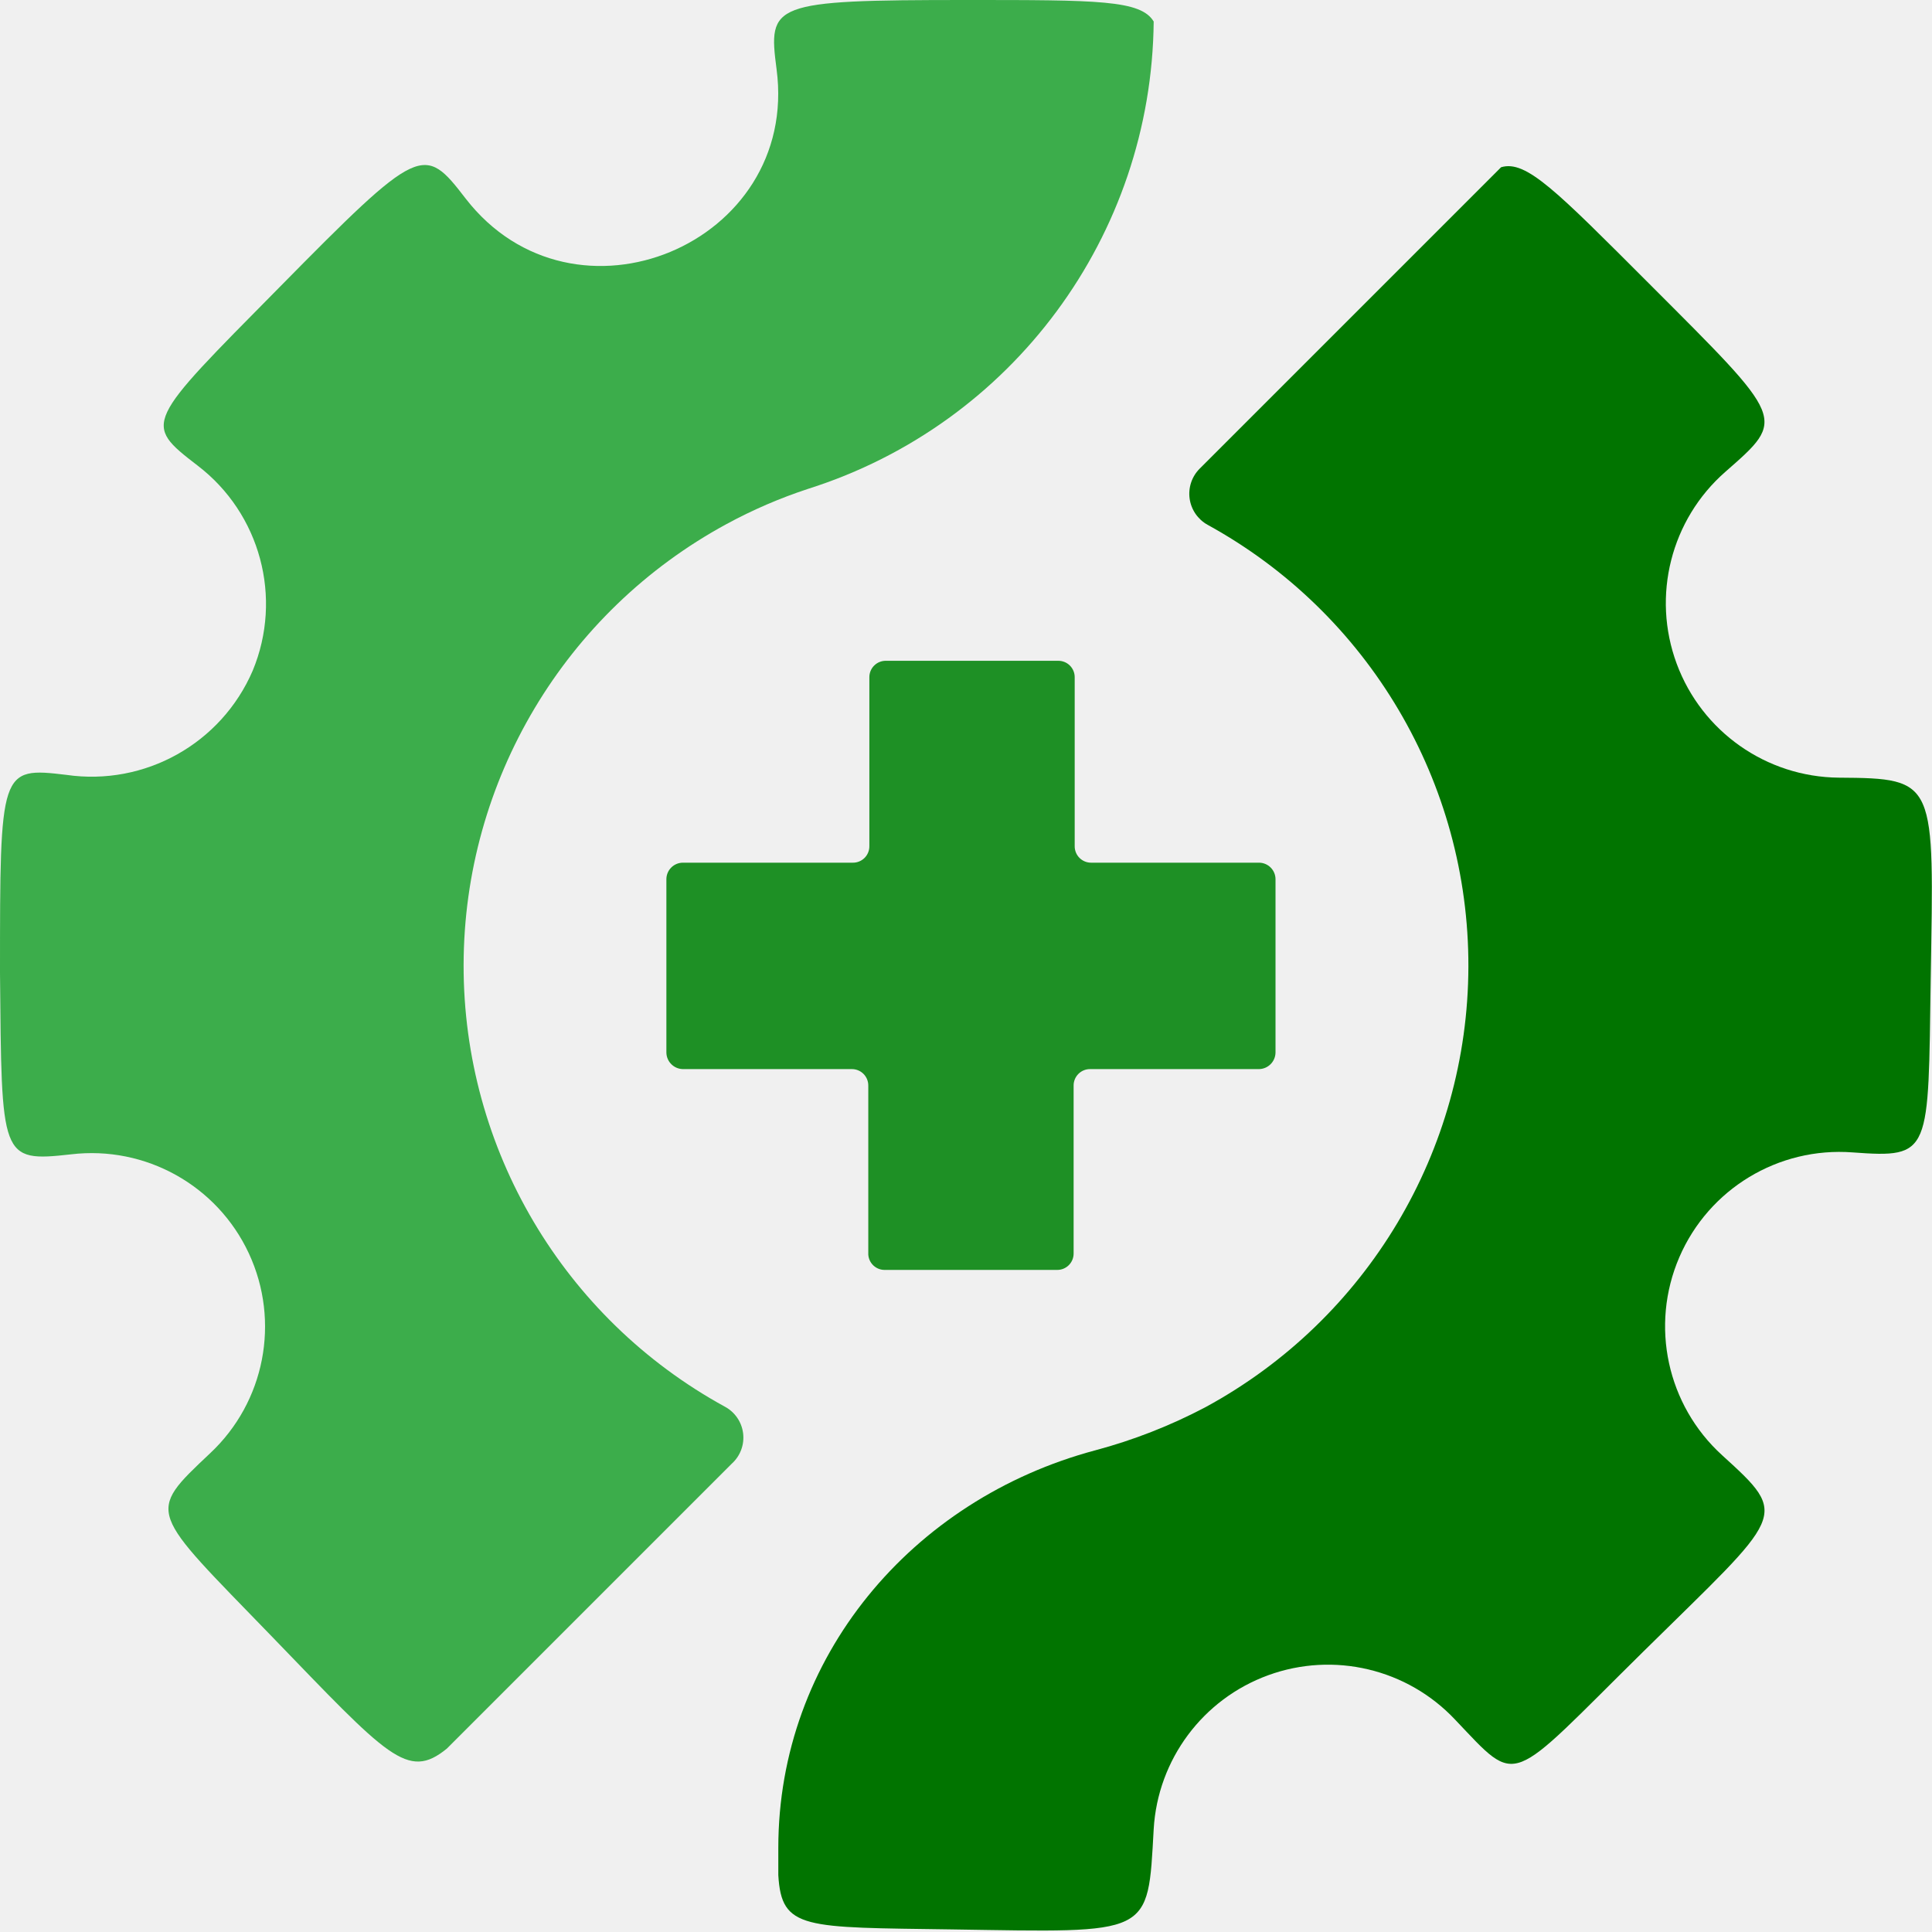
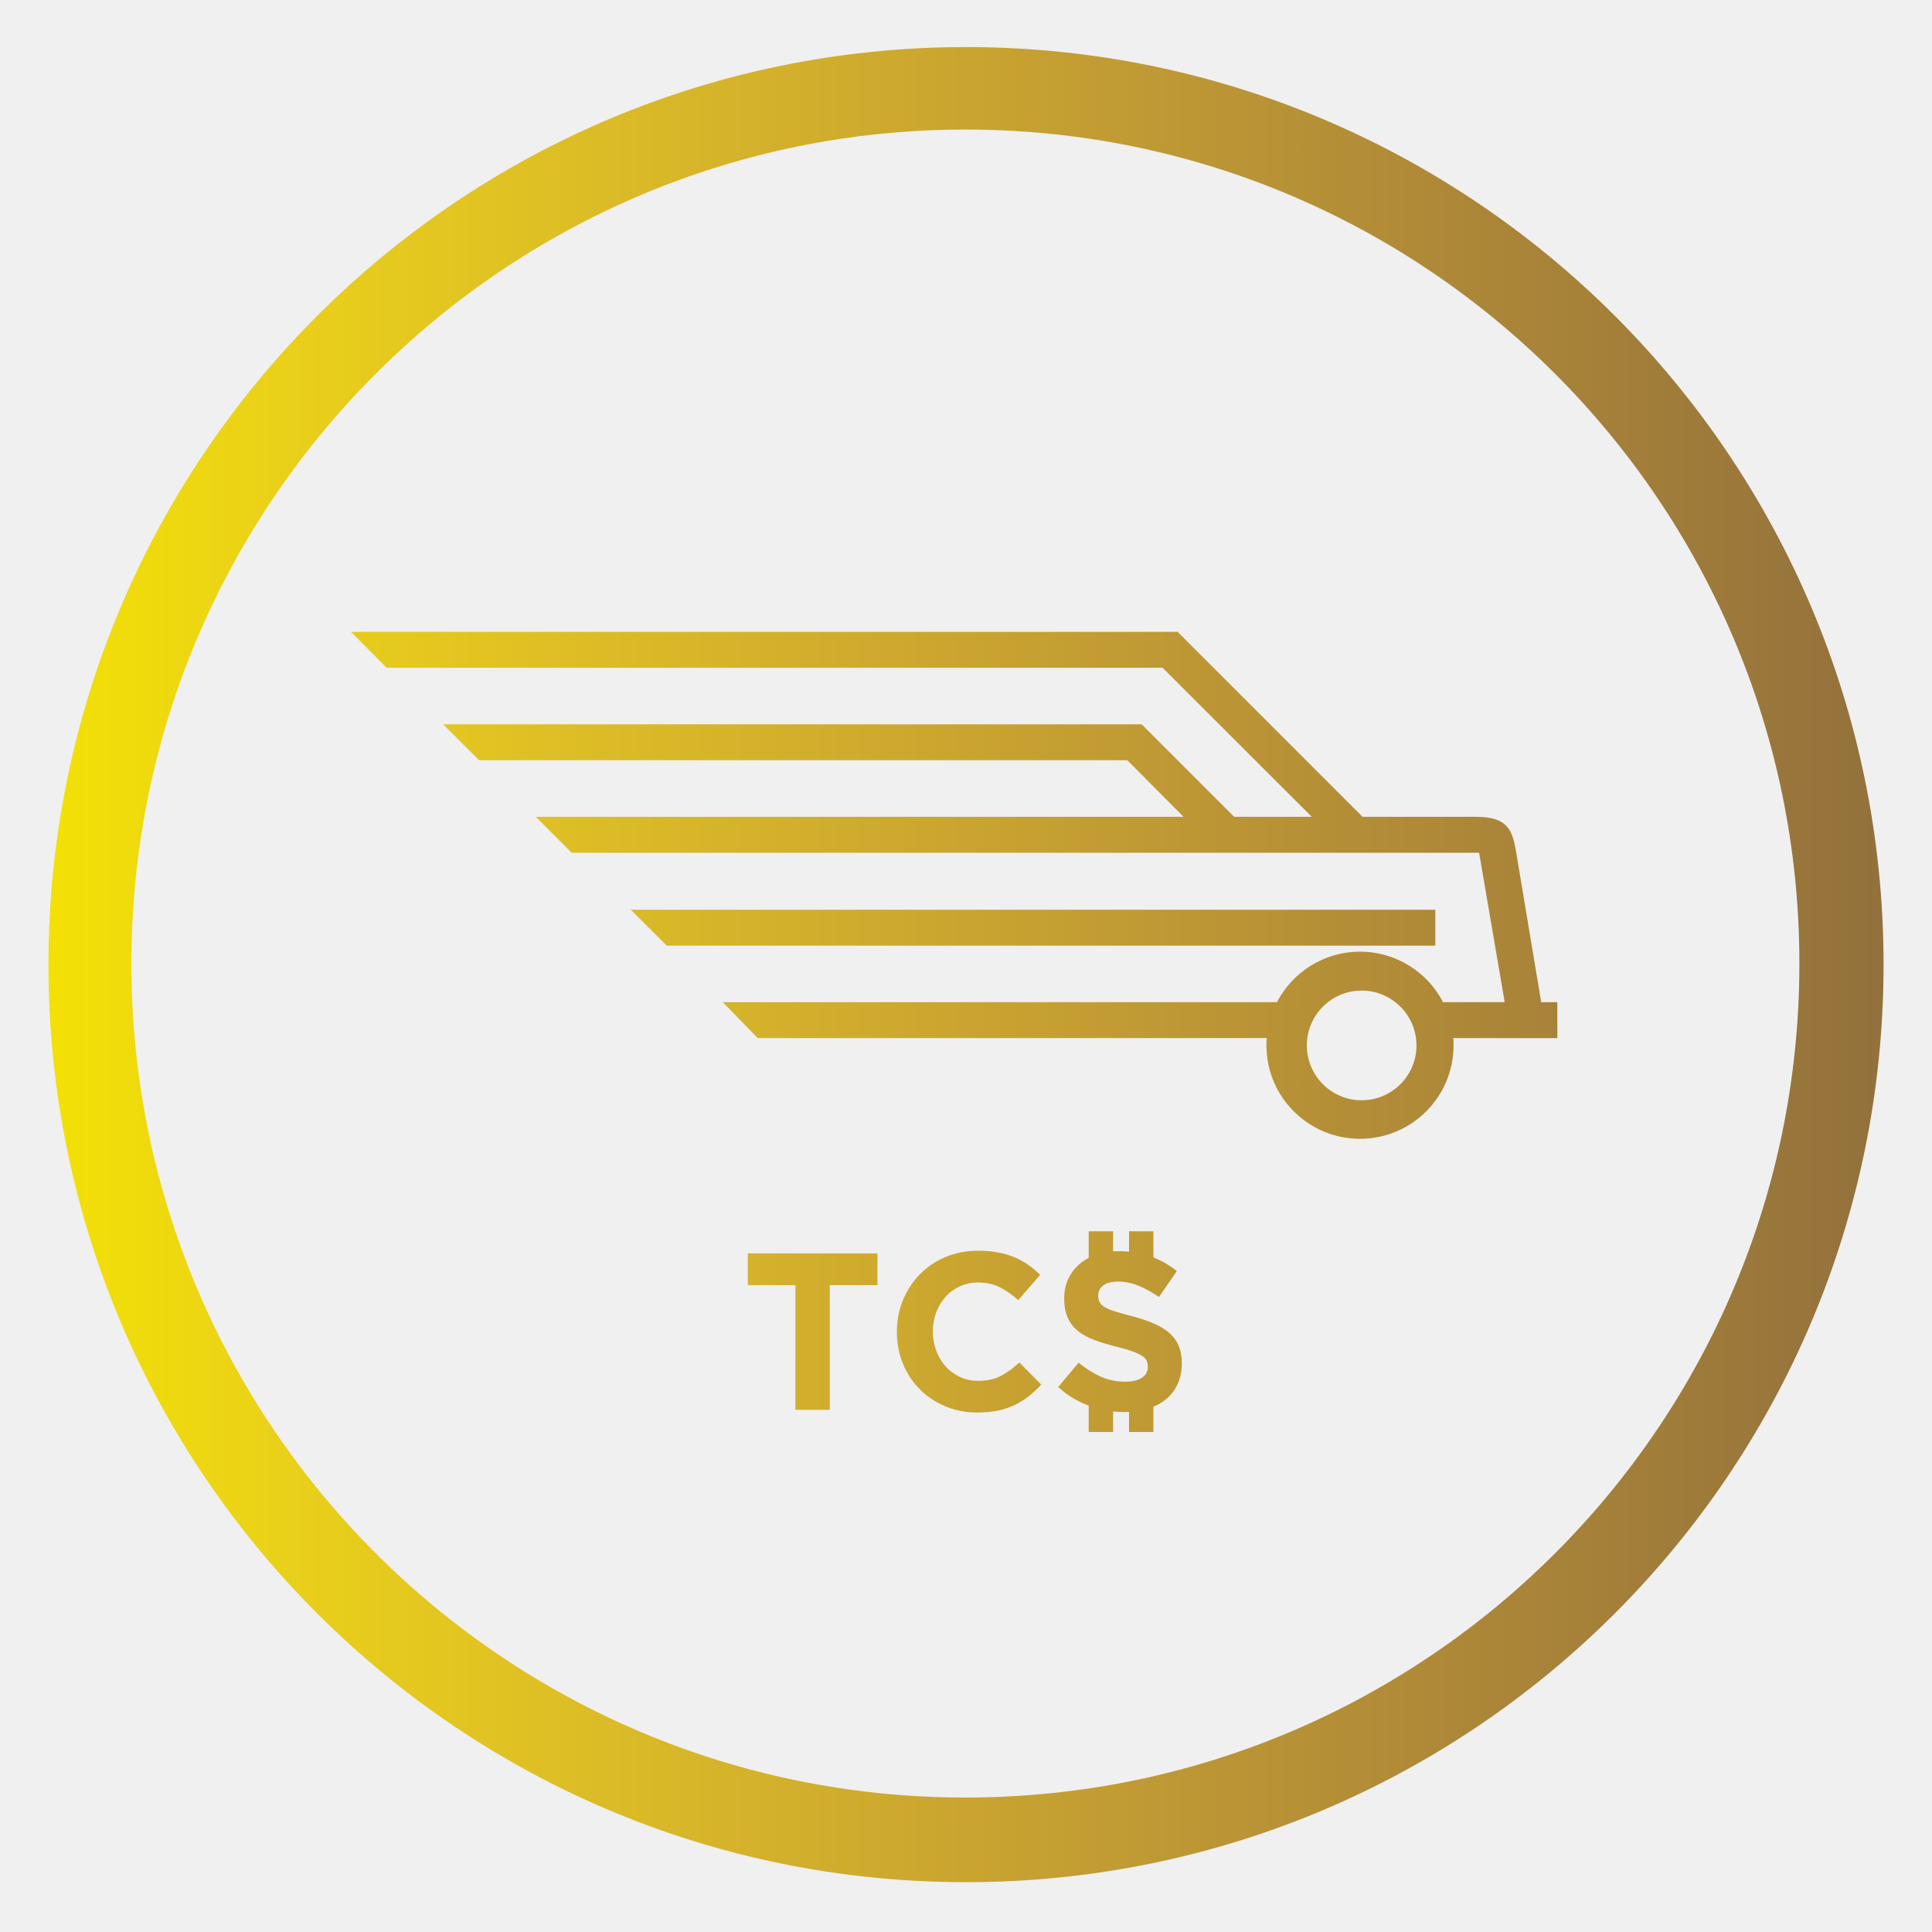
- <svg xmlns="http://www.w3.org/2000/svg" viewBox="0 0 89.76 89.75">
-   <defs>
-     <style>.cls-1{fill:#3cad4b;}.cls-2{fill:#017400;}.cls-3{fill:#1e9025;}</style>
-   </defs>
-   <g id="Layer_2" data-name="Layer 2">
-     <g id="Layer_1-2" data-name="Layer 1">
-       <path class="cls-1" d="M33.67,65.35a23.35,23.35,0,0,1,.08-41,22.94,22.94,0,0,1,3.8-1.64A23,23,0,0,0,53.6,1C53,0,51,0,44.89,0c-9.08,0-9.21.17-8.81,3.22,1.07,8.12-9.42,12.5-14.45,6-1.94-2.52-2.1-2.52-8.68,4.16-6.22,6.3-6.33,6.28-3.77,8.25a8.09,8.09,0,0,1,2.56,9.53A8.15,8.15,0,0,1,3.08,36C0,35.63,0,35.73,0,45.2.08,53.81,0,54,3.3,53.63A8.06,8.06,0,0,1,9.76,67.52c-3,2.83-2.84,2.61,2.84,8.48,5.43,5.62,6.33,6.73,8.16,5.24L34,68A1.63,1.63,0,0,0,33.67,65.35Z" />
-       <path class="cls-2" d="M85.43,36.13a8.11,8.11,0,0,1-5.27-14.21c2.85-2.5,2.82-2.37-3.55-8.75-4.31-4.31-5.71-5.75-6.87-5.4l-14,14a1.65,1.65,0,0,0,.36,2.61,23.35,23.35,0,0,1-.1,41,24.5,24.5,0,0,1-5.11,2c-8.54,2.28-14.73,9.63-14.73,18.47v1.27c.15,2.54,1.19,2.42,8.06,2.52,9.32.14,9.1.35,9.38-4.66a8.11,8.11,0,0,1,14-5.09c3,3.15,2.39,3.11,8.73-3.14,6.56-6.47,6.86-6.25,3.68-9.14a8.1,8.1,0,0,1,6.06-14.07c3.68.27,3.51.06,3.63-8.09C89.85,36.27,90,36.16,85.43,36.13Z" />
-       <path class="cls-3" d="M41.11,59h8a.76.76,0,0,0,.77-.76V50.43a.76.76,0,0,1,.77-.76h7.84a.78.78,0,0,0,.77-.77V40.84a.77.77,0,0,0-.77-.76H50.7a.76.76,0,0,1-.77-.77V31.47a.76.76,0,0,0-.77-.77h-8a.76.76,0,0,0-.77.77v7.84a.76.76,0,0,1-.77.77H31.73a.77.77,0,0,0-.77.76V48.9a.78.78,0,0,0,.77.77h7.84a.76.76,0,0,1,.77.76v7.85A.76.76,0,0,0,41.11,59Z" />
+ <svg xmlns="http://www.w3.org/2000/svg" xmlns:xlink="http://www.w3.org/1999/xlink" version="1.1" id="Layer_1" x="0px" y="0px" viewBox="0 0 1080 1080" style="enable-background:new 0 0 1080 1080;" xml:space="preserve">
+   <style type="text/css">
+ 	.st0{display:none;}
+ 	.st1{display:inline;}
+ 	.st2{clip-path:url(#SVGID_00000106109435589201320250000008119906608358883751_);}
+ 	.st3{clip-path:url(#SVGID_00000165924867431816497160000000913121649381450629_);}
+ 	.st4{display:inline;fill:#FFFFFF;}
+ </style>
+   <g id="Background" class="st0">
+     <rect id="BLACK_BACKGROUND" class="st1" width="1080" height="1080" />
+   </g>
+   <g id="Full_Color_Logo">
+     <g>
+       <g>
+         <defs>
+           <path id="SVGID_1_" d="M870.54,560.22h-9l-13.95-83.52l-0.18-1.08c-2.07-12.18-5.13-19.02-22.41-19.02h-63.3l-83.31-83.31      l-20.07-20.07v-0.03H196.17l20.01,20.1h433.71l83.4,83.31h-43.38l-51.69-51.69H247.8l20.07,20.07h362.31l31.44,31.62h-362.1      l20.07,20.1h507.24l14.31,83.52h-34.47c-8.7-16.77-26.22-28.23-46.41-28.23s-37.74,11.46-46.44,28.23H404.04l19.53,20.07h284.55      c-0.12,1.32-0.18,2.67-0.18,4.02c0,28.89,23.43,52.29,52.32,52.29s52.29-23.4,52.29-52.29c0-1.35-0.06-2.7-0.15-4.02l39.93,0.03      h18.24L870.54,560.22z M761.16,615.06c-16.92,0-30.63-13.74-30.63-30.66s13.71-30.66,30.63-30.66s30.66,13.74,30.66,30.66      S778.08,615.06,761.16,615.06z M540,26.31c-283.28,0-512.92,229.64-512.92,512.92S256.72,1052.15,540,1052.15      s512.92-229.64,512.92-512.92S823.28,26.31,540,26.31z M539.66,1004.83c-257.48,0-466.21-208.73-466.21-466.21      s208.73-466.2,466.21-466.2s466.21,208.73,466.21,466.21S797.14,1004.83,539.66,1004.83z M444.64,718.4h-26.61v-17.74h72.45      v17.74h-26.61v69.7h-19.24L444.64,718.4L444.64,718.4z M546.2,789.6c-6.41,0-12.37-1.17-17.86-3.5      c-5.5-2.33-10.24-5.52-14.24-9.56s-7.12-8.81-9.37-14.3s-3.37-11.37-3.37-17.61v-0.25c0-6.25,1.12-12.1,3.37-17.55      s5.37-10.25,9.37-14.37s8.78-7.37,14.37-9.74c5.58-2.38,11.74-3.56,18.49-3.56c4.08,0,7.81,0.33,11.18,1s6.43,1.58,9.18,2.75      s5.29,2.58,7.62,4.25s4.5,3.5,6.5,5.5l-12.24,14.12c-3.42-3.08-6.89-5.5-10.43-7.25s-7.51-2.62-11.93-2.62      c-3.67,0-7.06,0.71-10.18,2.12c-3.12,1.42-5.81,3.37-8.06,5.87s-4,5.39-5.25,8.68s-1.87,6.81-1.87,10.56v0.25      c0,3.75,0.63,7.29,1.87,10.62c1.25,3.33,2.98,6.25,5.18,8.74c2.21,2.5,4.87,4.48,8,5.94s6.56,2.19,10.31,2.19      c5,0,9.22-0.91,12.68-2.75c3.45-1.83,6.89-4.33,10.31-7.49l12.24,12.37c-2.25,2.42-4.58,4.58-6.99,6.5      c-2.42,1.92-5.06,3.56-7.93,4.93s-6.02,2.42-9.43,3.12C554.27,789.25,550.44,789.6,546.2,789.6z M660.63,762v0.24      c0,4.35-0.81,8.19-2.37,11.55c-1.56,3.39-3.75,6.21-6.57,8.49c-2.04,1.65-4.35,3.03-6.93,4.11v14.1h-13.62v-11.22      c-0.81,0.06-1.65,0.09-2.49,0.09c-2.16,0-4.29-0.12-6.42-0.36v11.49h-13.65v-14.76c-6.24-2.28-11.91-5.73-17.04-10.38      l11.37-13.59c3.99,3.24,8.1,5.82,12.3,7.74s8.82,2.88,13.8,2.88c3.99,0,7.11-0.75,9.3-2.19c2.22-1.47,3.33-3.48,3.33-6.06v-0.27      c0-1.23-0.24-2.34-0.69-3.3c-0.48-0.96-1.35-1.86-2.64-2.7c-1.29-0.81-3.09-1.65-5.37-2.49c-2.31-0.84-5.31-1.71-8.97-2.61      c-4.41-1.08-8.43-2.31-12.03-3.63c-3.57-1.32-6.63-2.97-9.15-4.92c-2.49-1.98-4.44-4.41-5.82-7.32      c-1.38-2.91-2.07-6.54-2.07-10.86v-0.27c0-3.99,0.75-7.59,2.25-10.8c1.47-3.21,3.57-5.97,6.27-8.31      c1.53-1.32,3.27-2.49,5.16-3.45v-14.91h13.65v11.25c1.05-0.09,2.07-0.12,3.15-0.12c1.98,0,3.9,0.09,5.76,0.27v-11.4h13.62v14.61      c4.74,1.89,9.09,4.44,13.11,7.62l-9.99,14.49c-3.93-2.64-7.74-4.77-11.49-6.3c-3.75-1.53-7.5-2.31-11.25-2.31      s-6.54,0.72-8.43,2.19c-1.86,1.44-2.82,3.27-2.82,5.43v0.24c0,1.44,0.27,2.64,0.84,3.69c0.54,1.05,1.5,1.98,2.94,2.82      c1.41,0.84,3.36,1.62,5.82,2.37s5.55,1.62,9.33,2.61c4.41,1.17,8.37,2.49,11.82,3.96c3.48,1.44,6.39,3.18,8.79,5.22      c2.37,2.07,4.17,4.44,5.37,7.2C660,754.86,660.63,758.16,660.63,762z M802.35,528.63H372.72l-20.1-20.07h449.73V528.63z" />
+         </defs>
+         <clipPath id="SVGID_00000066504388722042916960000011140167239170634371_">
+           <use xlink:href="#SVGID_1_" style="overflow:visible;" />
+         </clipPath>
+         <g style="clip-path:url(#SVGID_00000066504388722042916960000011140167239170634371_);">
+           <g>
+             <g>
+               <defs>
+                 <rect id="SVGID_00000005979344448653666220000017170812472563189687_" x="-33.94" y="14.31" width="1747.72" height="1048.63" />
+               </defs>
+               <clipPath id="SVGID_00000165233770465748243800000005743288505814870146_">
+                 <use xlink:href="#SVGID_00000005979344448653666220000017170812472563189687_" style="overflow:visible;" />
+               </clipPath>
+               <g id="pjs001">
+                 <rect width="1080" height="1080" fill="url(#gradient-fill)" />
+                 <defs>
+                   <linearGradient id="gradient-fill" x1="0" y1="0" x2="1080" y2="0" gradientUnits="userSpaceOnUse">
+                     <stop offset="0" stop-color="#f5e400" />
+                     <stop offset="0.143" stop-color="#ead119" />
+                     <stop offset="0.286" stop-color="#debf25" />
+                     <stop offset="0.429" stop-color="#d0ad2d" />
+                     <stop offset="0.571" stop-color="#c29c33" />
+                     <stop offset="0.714" stop-color="#b28c37" />
+                     <stop offset="0.857" stop-color="#a17d3a" />
+                     <stop offset="1" stop-color="#8f6e3c" />
+                   </linearGradient>
+                 </defs>
+               </g>
+             </g>
+           </g>
+         </g>
+       </g>
    </g>
  </g>
+   <g id="Black_Logo" class="st0">
+     <path class="st1" d="M870.19,560.83h-9l-13.95-83.52l-0.18-1.08c-2.07-12.18-5.13-19.02-22.41-19.02h-63.3l-83.31-83.31   l-20.07-20.07v-0.03H195.82l20.01,20.1h433.71l83.4,83.31h-43.38l-51.69-51.69H247.45l20.07,20.07h362.31l31.44,31.62h-362.1   l20.07,20.1h507.24l14.31,83.52h-34.47c-8.7-16.77-26.22-28.23-46.41-28.23s-37.74,11.46-46.44,28.23H403.69l19.53,20.07h284.55   c-0.12,1.32-0.18,2.67-0.18,4.02c0,28.89,23.43,52.29,52.32,52.29s52.29-23.4,52.29-52.29c0-1.35-0.06-2.7-0.15-4.02l39.93,0.03   h18.24L870.19,560.83z M760.81,615.67c-16.92,0-30.63-13.74-30.63-30.66s13.71-30.66,30.63-30.66s30.66,13.74,30.66,30.66   S777.73,615.67,760.81,615.67z M539.65,26.92c-283.28,0-512.92,229.64-512.92,512.92s229.64,512.92,512.92,512.92   s512.92-229.64,512.92-512.92S822.93,26.92,539.65,26.92z M539.31,1005.45c-257.48,0-466.21-208.73-466.21-466.21   S281.83,73.03,539.31,73.03s466.21,208.73,466.21,466.21S796.79,1005.45,539.31,1005.45z M444.29,719.01h-26.61v-17.74h72.45v17.74   h-26.61v69.7h-19.24L444.29,719.01L444.29,719.01z M545.85,790.22c-6.41,0-12.37-1.17-17.86-3.5c-5.5-2.33-10.24-5.52-14.24-9.56   s-7.12-8.81-9.37-14.3S501,751.49,501,745.24V745c0-6.25,1.12-12.1,3.37-17.55s5.37-10.25,9.37-14.37s8.78-7.37,14.37-9.74   c5.58-2.38,11.74-3.56,18.49-3.56c4.08,0,7.81,0.33,11.18,1s6.43,1.58,9.18,2.75s5.29,2.58,7.62,4.25s4.5,3.5,6.5,5.5l-12.24,14.12   c-3.42-3.08-6.89-5.5-10.43-7.25s-7.51-2.62-11.93-2.62c-3.67,0-7.06,0.71-10.18,2.12c-3.12,1.42-5.81,3.37-8.06,5.87   s-4,5.39-5.25,8.68s-1.87,6.81-1.87,10.56V745c0,3.75,0.63,7.29,1.87,10.62c1.25,3.33,2.98,6.25,5.18,8.74   c2.21,2.5,4.87,4.48,8,5.94s6.56,2.19,10.31,2.19c5,0,9.22-0.91,12.68-2.75c3.45-1.83,6.89-4.33,10.31-7.49l12.24,12.37   c-2.25,2.42-4.58,4.58-6.99,6.5c-2.42,1.92-5.06,3.56-7.93,4.93s-6.02,2.42-9.43,3.12C553.92,789.86,550.1,790.22,545.85,790.22z    M660.28,762.61v0.24c0,4.35-0.81,8.19-2.37,11.55c-1.56,3.39-3.75,6.21-6.57,8.49c-2.04,1.65-4.35,3.03-6.93,4.11v14.1h-13.62   v-11.22c-0.81,0.06-1.65,0.09-2.49,0.09c-2.16,0-4.29-0.12-6.42-0.36v11.49h-13.65v-14.76c-6.24-2.28-11.91-5.73-17.04-10.38   l11.37-13.59c3.99,3.24,8.1,5.82,12.3,7.74s8.82,2.88,13.8,2.88c3.99,0,7.11-0.75,9.3-2.19c2.22-1.47,3.33-3.48,3.33-6.06v-0.27   c0-1.23-0.24-2.34-0.69-3.3c-0.48-0.96-1.35-1.86-2.64-2.7c-1.29-0.81-3.09-1.65-5.37-2.49c-2.31-0.84-5.31-1.71-8.97-2.61   c-4.41-1.08-8.43-2.31-12.03-3.63c-3.57-1.32-6.63-2.97-9.15-4.92c-2.49-1.98-4.44-4.41-5.82-7.32c-1.38-2.91-2.07-6.54-2.07-10.86   v-0.27c0-3.99,0.75-7.59,2.25-10.8c1.47-3.21,3.57-5.97,6.27-8.31c1.53-1.32,3.27-2.49,5.16-3.45V688.9h13.65v11.25   c1.05-0.09,2.07-0.12,3.15-0.12c1.98,0,3.9,0.09,5.76,0.27v-11.4h13.62v14.61c4.74,1.89,9.09,4.44,13.11,7.62l-9.99,14.49   c-3.93-2.64-7.74-4.77-11.49-6.3c-3.75-1.53-7.5-2.31-11.25-2.31s-6.54,0.72-8.43,2.19c-1.86,1.44-2.82,3.27-2.82,5.43v0.24   c0,1.44,0.27,2.64,0.84,3.69c0.54,1.05,1.5,1.98,2.94,2.82c1.41,0.84,3.36,1.62,5.82,2.37s5.55,1.62,9.33,2.61   c4.41,1.17,8.37,2.49,11.82,3.96c3.48,1.44,6.39,3.18,8.79,5.22c2.37,2.07,4.17,4.44,5.37,7.2   C659.65,755.47,660.28,758.77,660.28,762.61z M802,529.24H372.37l-20.1-20.07H802V529.24z" />
+   </g>
+   <g id="White_Logo" class="st0">
+     <path class="st4" d="M870.19,560.83h-9l-13.95-83.52l-0.18-1.08c-2.07-12.18-5.13-19.02-22.41-19.02h-63.3l-83.31-83.31   l-20.07-20.07v-0.03H195.82l20.01,20.1h433.71l83.4,83.31h-43.38l-51.69-51.69H247.45l20.07,20.07h362.31l31.44,31.62h-362.1   l20.07,20.1h507.24l14.31,83.52h-34.47c-8.7-16.77-26.22-28.23-46.41-28.23s-37.74,11.46-46.44,28.23H403.69l19.53,20.07h284.55   c-0.12,1.32-0.18,2.67-0.18,4.02c0,28.89,23.43,52.29,52.32,52.29s52.29-23.4,52.29-52.29c0-1.35-0.06-2.7-0.15-4.02l39.93,0.03   h18.24L870.19,560.83z M760.81,615.67c-16.92,0-30.63-13.74-30.63-30.66s13.71-30.66,30.63-30.66s30.66,13.74,30.66,30.66   S777.73,615.67,760.81,615.67z M539.65,26.92c-283.28,0-512.92,229.64-512.92,512.92s229.64,512.92,512.92,512.92   s512.92-229.64,512.92-512.92S822.93,26.92,539.65,26.92z M539.31,1005.45c-257.48,0-466.21-208.73-466.21-466.21   S281.83,73.03,539.31,73.03s466.21,208.73,466.21,466.21S796.79,1005.45,539.31,1005.45z M444.29,719.01h-26.61v-17.74h72.45v17.74   h-26.61v69.7h-19.24L444.29,719.01L444.29,719.01z M545.85,790.22c-6.41,0-12.37-1.17-17.86-3.5c-5.5-2.33-10.24-5.52-14.24-9.56   s-7.12-8.81-9.37-14.3S501,751.49,501,745.24V745c0-6.25,1.12-12.1,3.37-17.55s5.37-10.25,9.37-14.37s8.78-7.37,14.37-9.74   c5.58-2.38,11.74-3.56,18.49-3.56c4.08,0,7.81,0.33,11.18,1s6.43,1.58,9.18,2.75s5.29,2.58,7.62,4.25s4.5,3.5,6.5,5.5l-12.24,14.12   c-3.42-3.08-6.89-5.5-10.43-7.25s-7.51-2.62-11.93-2.62c-3.67,0-7.06,0.71-10.18,2.12c-3.12,1.42-5.81,3.37-8.06,5.87   s-4,5.39-5.25,8.68s-1.87,6.81-1.87,10.56V745c0,3.75,0.63,7.29,1.87,10.62c1.25,3.33,2.98,6.25,5.18,8.74   c2.21,2.5,4.87,4.48,8,5.94s6.56,2.19,10.31,2.19c5,0,9.22-0.91,12.68-2.75c3.45-1.83,6.89-4.33,10.31-7.49l12.24,12.37   c-2.25,2.42-4.58,4.58-6.99,6.5c-2.42,1.92-5.06,3.56-7.93,4.93s-6.02,2.42-9.43,3.12C553.92,789.86,550.1,790.22,545.85,790.22z    M660.28,762.61v0.24c0,4.35-0.81,8.19-2.37,11.55c-1.56,3.39-3.75,6.21-6.57,8.49c-2.04,1.65-4.35,3.03-6.93,4.11v14.1h-13.62   v-11.22c-0.81,0.06-1.65,0.09-2.49,0.09c-2.16,0-4.29-0.12-6.42-0.36v11.49h-13.65v-14.76c-6.24-2.28-11.91-5.73-17.04-10.38   l11.37-13.59c3.99,3.24,8.1,5.82,12.3,7.74s8.82,2.88,13.8,2.88c3.99,0,7.11-0.75,9.3-2.19c2.22-1.47,3.33-3.48,3.33-6.06v-0.27   c0-1.23-0.24-2.34-0.69-3.3c-0.48-0.96-1.35-1.86-2.64-2.7c-1.29-0.81-3.09-1.65-5.37-2.49c-2.31-0.84-5.31-1.71-8.97-2.61   c-4.41-1.08-8.43-2.31-12.03-3.63c-3.57-1.32-6.63-2.97-9.15-4.92c-2.49-1.98-4.44-4.41-5.82-7.32c-1.38-2.91-2.07-6.54-2.07-10.86   v-0.27c0-3.99,0.75-7.59,2.25-10.8c1.47-3.21,3.57-5.97,6.27-8.31c1.53-1.32,3.27-2.49,5.16-3.45V688.9h13.65v11.25   c1.05-0.09,2.07-0.12,3.15-0.12c1.98,0,3.9,0.09,5.76,0.27v-11.4h13.62v14.61c4.74,1.89,9.09,4.44,13.11,7.62l-9.99,14.49   c-3.93-2.64-7.74-4.77-11.49-6.3c-3.75-1.53-7.5-2.31-11.25-2.31s-6.54,0.72-8.43,2.19c-1.86,1.44-2.82,3.27-2.82,5.43v0.24   c0,1.44,0.27,2.64,0.84,3.69c0.54,1.05,1.5,1.98,2.94,2.82c1.41,0.84,3.36,1.62,5.82,2.37s5.55,1.62,9.33,2.61   c4.41,1.17,8.37,2.49,11.82,3.96c3.48,1.44,6.39,3.18,8.79,5.22c2.37,2.07,4.17,4.44,5.37,7.2   C659.65,755.47,660.28,758.77,660.28,762.61z M802,529.24H372.37l-20.1-20.07H802V529.24z" />
+   </g>
</svg>
